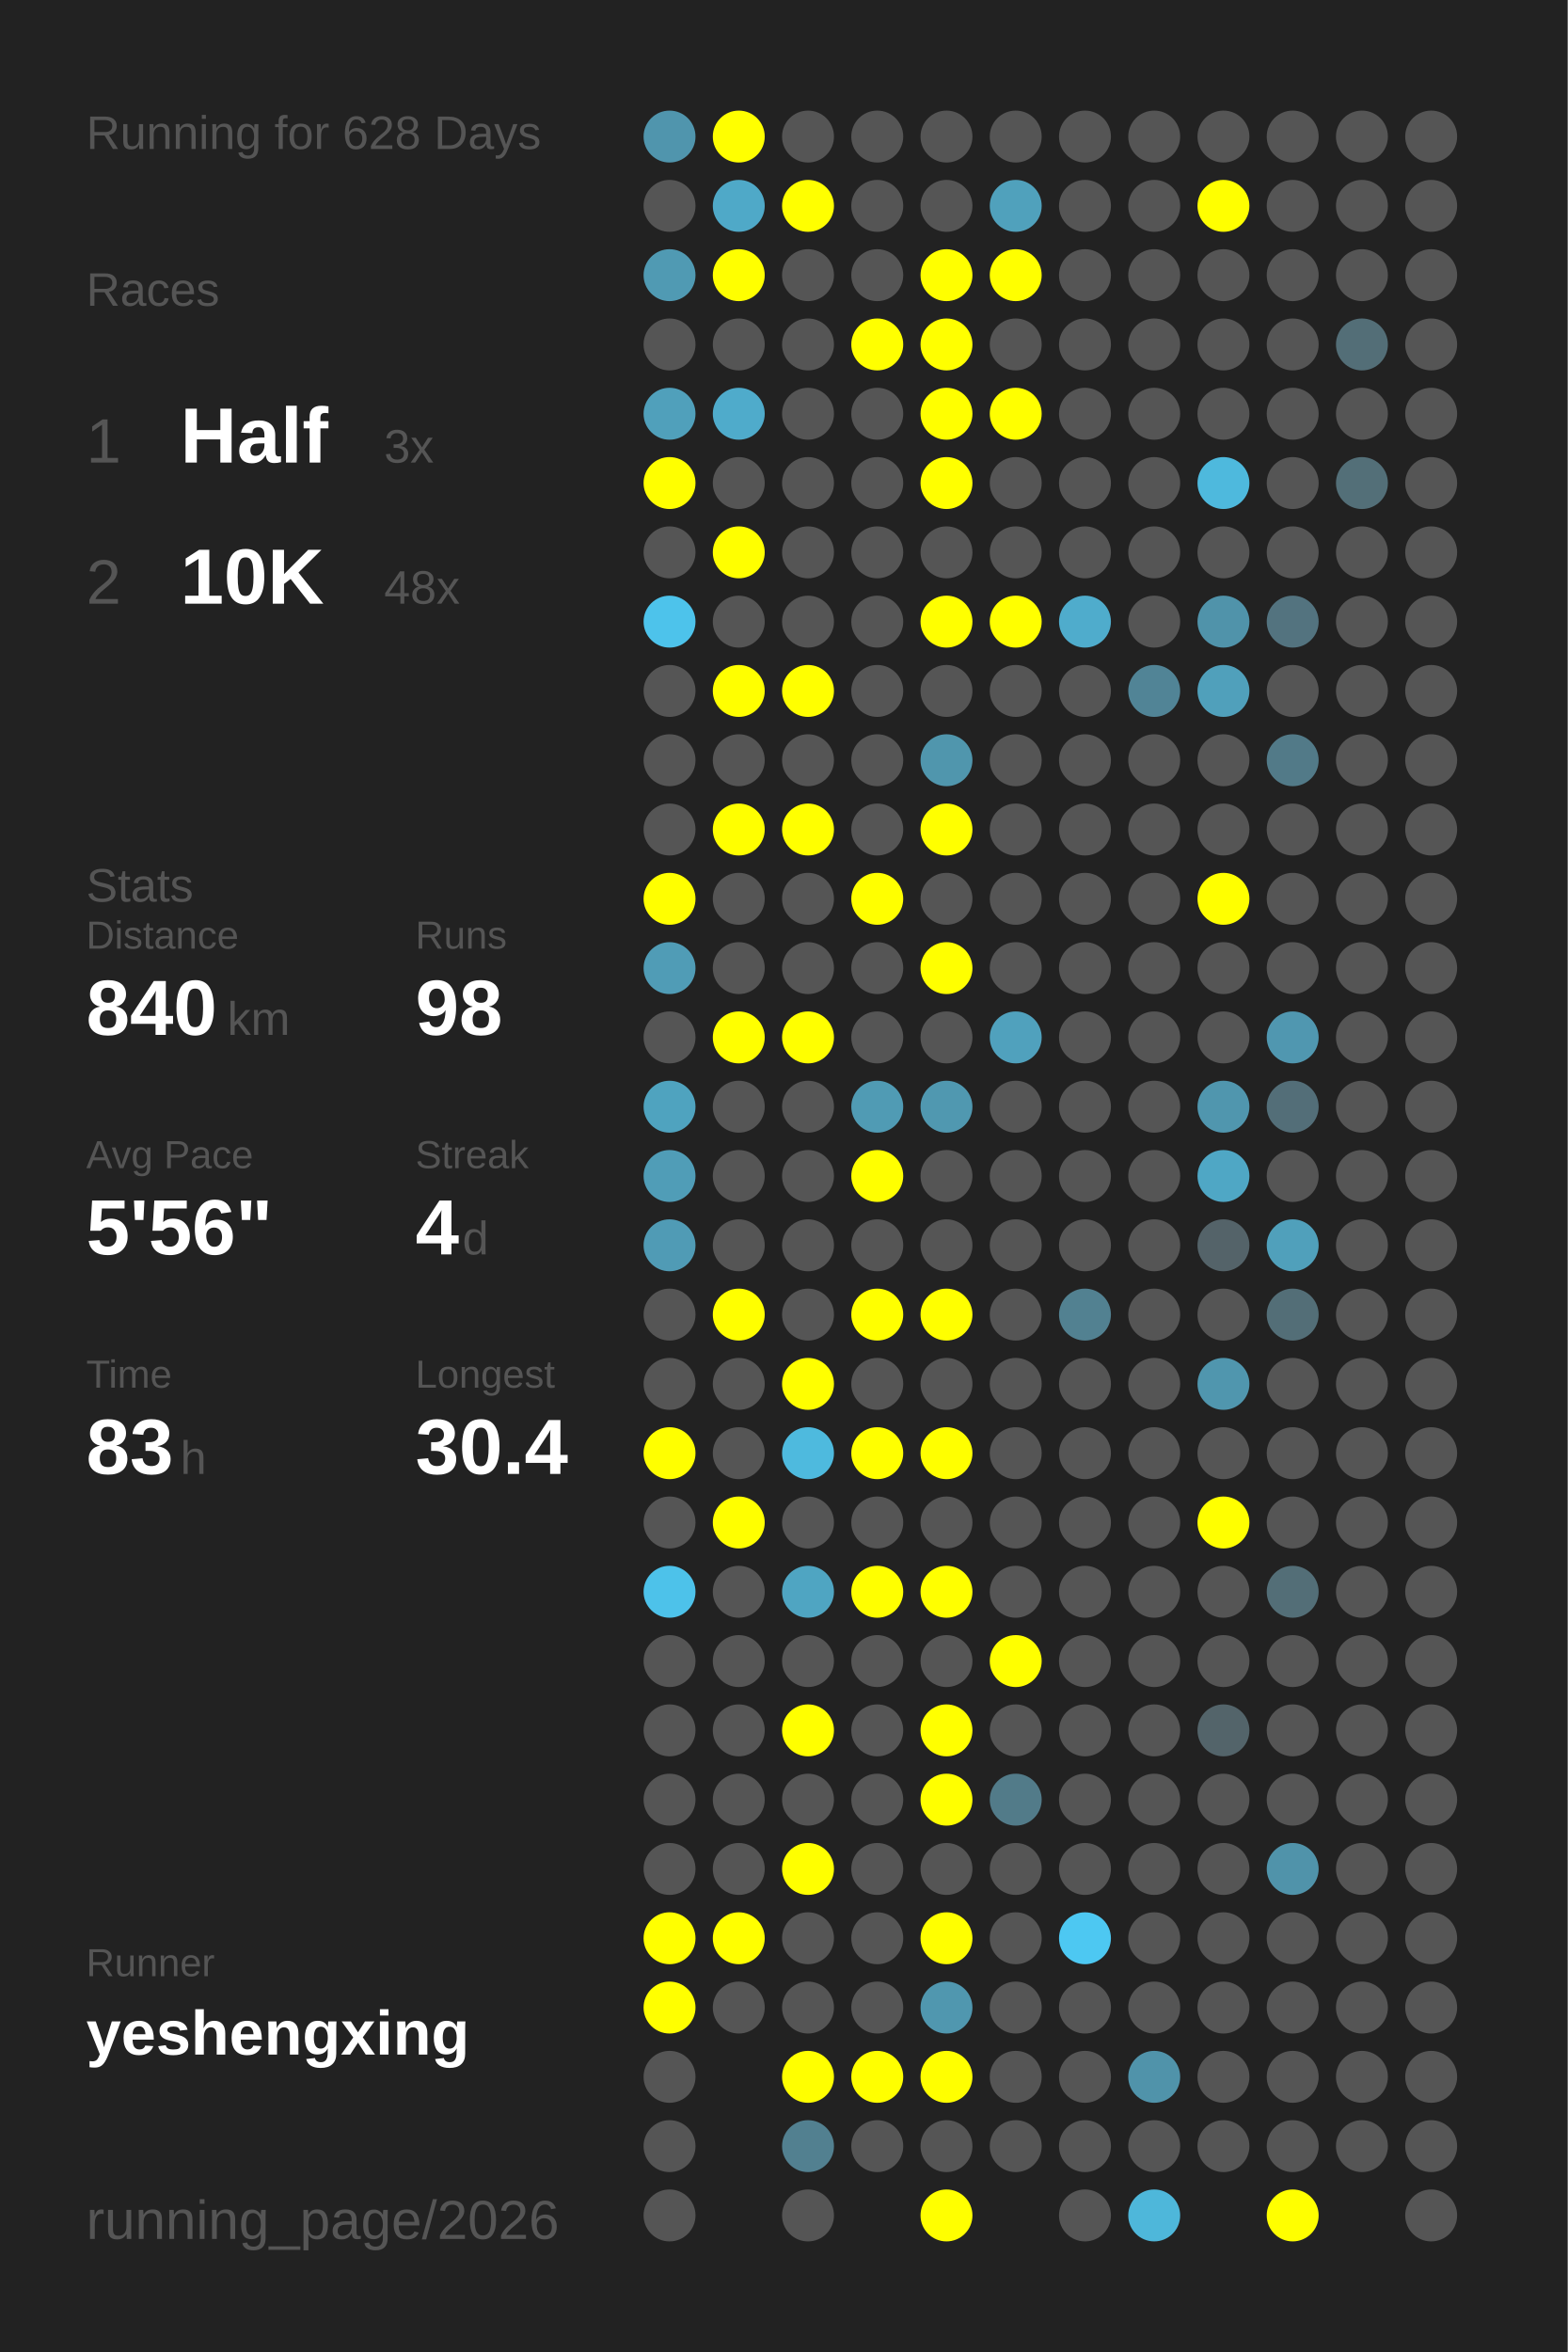
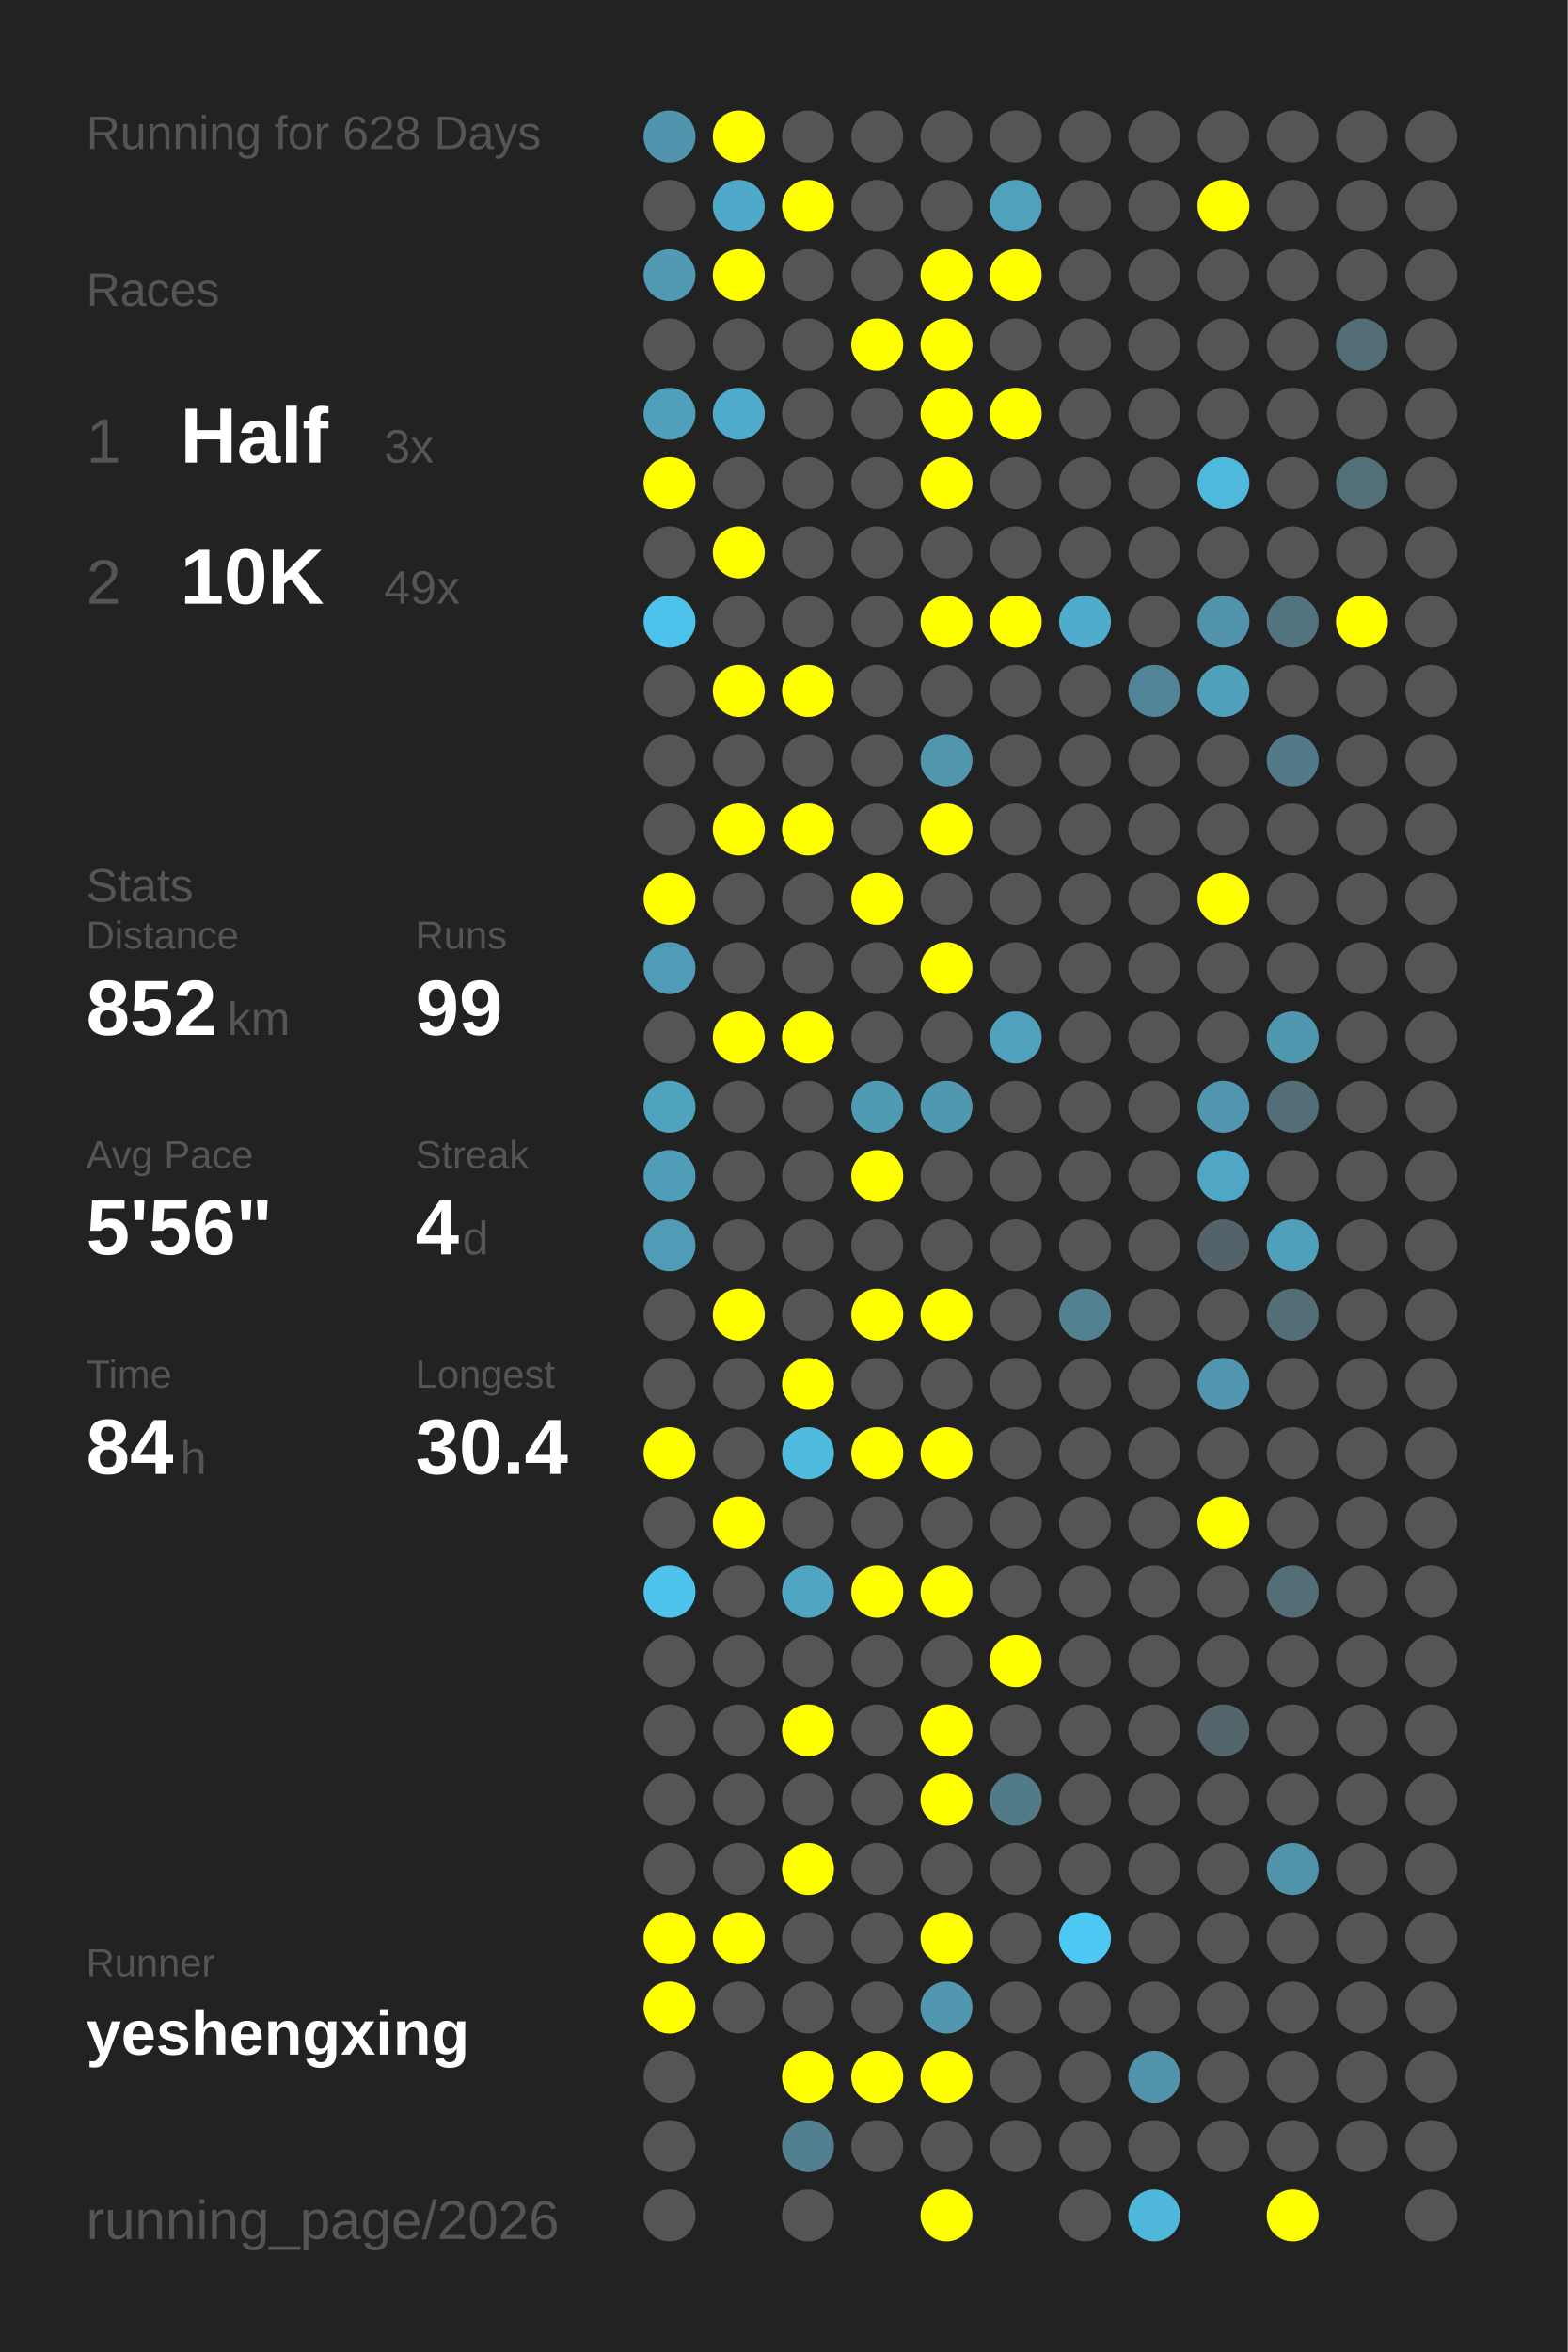
<svg xmlns="http://www.w3.org/2000/svg" baseProfile="full" height="300mm" version="1.1" viewBox="0,0,200,300" width="200mm">
  <defs />
  <rect fill="#222222" height="300" width="200" x="0" y="0" />
  <text fill="#555555" style="font-size:6px; font-family:Arial;" x="11" y="19">Running for 628 Days</text>
  <text fill="#555555" style="font-size:6px; font-family:Arial;" x="11" y="39">Races</text>
  <text fill="#555555" style="font-size:8px; font-family:Arial;" x="11" y="59">1</text>
  <text fill="#FFFFFF" style="font-size:10px; font-family:Arial; font-weight:bold;" x="23" y="59">Half</text>
  <text fill="#555555" style="font-size:6px; font-family:Arial;" x="49" y="59">3x</text>
  <text fill="#555555" style="font-size:8px; font-family:Arial;" x="11" y="77">2</text>
  <text fill="#FFFFFF" style="font-size:10px; font-family:Arial; font-weight:bold;" x="23" y="77">10K</text>
-   <text fill="#555555" style="font-size:6px; font-family:Arial;" x="49" y="77">48x</text>
+   <text fill="#555555" style="font-size:6px; font-family:Arial;" x="49" y="77">49x</text>
  <text fill="#555555" style="font-size:6px; font-family:Arial;" x="11" y="115">Stats</text>
  <text fill="#555555" style="font-size:5px; font-family:Arial;" x="11" y="121">Distance</text>
-   <text fill="#FFFFFF" style="font-size:10px; font-family:Arial; font-weight:bold;" x="11" y="132">840</text>
+   <text fill="#FFFFFF" style="font-size:10px; font-family:Arial; font-weight:bold;" x="11" y="132">852</text>
  <text fill="#555555" style="font-size:6px; font-family:Arial;" x="29" y="132">km</text>
  <text fill="#555555" style="font-size:5px; font-family:Arial;" x="53" y="121">Runs</text>
-   <text fill="#FFFFFF" style="font-size:10px; font-family:Arial; font-weight:bold;" x="53" y="132">98</text>
+   <text fill="#FFFFFF" style="font-size:10px; font-family:Arial; font-weight:bold;" x="53" y="132">99</text>
  <text fill="#555555" style="font-size:5px; font-family:Arial;" x="11" y="149">Avg Pace</text>
  <text fill="#FFFFFF" style="font-size:10px; font-family:Arial; font-weight:bold;" x="11" y="160">5'56"</text>
  <text fill="#555555" style="font-size:5px; font-family:Arial;" x="53" y="149">Streak</text>
  <text fill="#FFFFFF" style="font-size:10px; font-family:Arial; font-weight:bold;" x="53" y="160">4</text>
  <text fill="#555555" style="font-size:6px; font-family:Arial;" x="59" y="160">d</text>
  <text fill="#555555" style="font-size:5px; font-family:Arial;" x="11" y="177">Time</text>
-   <text fill="#FFFFFF" style="font-size:10px; font-family:Arial; font-weight:bold;" x="11" y="188">83</text>
+   <text fill="#FFFFFF" style="font-size:10px; font-family:Arial; font-weight:bold;" x="11" y="188">84</text>
  <text fill="#555555" style="font-size:6px; font-family:Arial;" x="23" y="188">h</text>
  <text fill="#555555" style="font-size:5px; font-family:Arial;" x="53" y="177">Longest</text>
  <text fill="#FFFFFF" style="font-size:10px; font-family:Arial; font-weight:bold;" x="53" y="188">30.4</text>
  <text fill="#555555" style="font-size:5px; font-family:Arial;" x="11" y="252.065">Runner</text>
  <text fill="#FFFFFF" style="font-size:8px; font-family:Arial; font-weight:bold;" x="11" y="262.065">yeshengxing</text>
  <text fill="#555555" style="font-size:7px; font-family:Arial;" x="11" y="285.581">running_page/2026</text>
  <circle cx="85.417" cy="17.419" fill="#5095ad" r="3.312" />
  <circle cx="85.417" cy="26.258" fill="#555555" r="3.312" />
  <circle cx="85.417" cy="35.097" fill="#509ab3" r="3.312" />
  <circle cx="85.417" cy="43.935" fill="#555555" r="3.312" />
  <circle cx="85.417" cy="52.774" fill="#50a0bb" r="3.312" />
  <circle cx="85.417" cy="61.613" fill="#FFFF00" r="3.312" />
  <circle cx="85.417" cy="70.452" fill="#555555" r="3.312" />
  <circle cx="85.417" cy="79.29" fill="#4dc3eb" r="3.312" />
  <circle cx="85.417" cy="88.129" fill="#555555" r="3.312" />
  <circle cx="85.417" cy="96.968" fill="#555555" r="3.312" />
  <circle cx="85.417" cy="105.806" fill="#555555" r="3.312" />
  <circle cx="85.417" cy="114.645" fill="#FFFF00" r="3.312" />
  <circle cx="85.417" cy="123.484" fill="#509cb6" r="3.312" />
  <circle cx="85.417" cy="132.323" fill="#555555" r="3.312" />
  <circle cx="85.417" cy="141.161" fill="#4fa3bf" r="3.312" />
  <circle cx="85.417" cy="150" fill="#509db7" r="3.312" />
  <circle cx="85.417" cy="158.839" fill="#509bb5" r="3.312" />
  <circle cx="85.417" cy="167.677" fill="#555555" r="3.312" />
  <circle cx="85.417" cy="176.516" fill="#555555" r="3.312" />
  <circle cx="85.417" cy="185.355" fill="#FFFF00" r="3.312" />
  <circle cx="85.417" cy="194.194" fill="#555555" r="3.312" />
  <circle cx="85.417" cy="203.032" fill="#4dc2ea" r="3.312" />
  <circle cx="85.417" cy="211.871" fill="#555555" r="3.312" />
  <circle cx="85.417" cy="220.71" fill="#555555" r="3.312" />
  <circle cx="85.417" cy="229.548" fill="#555555" r="3.312" />
  <circle cx="85.417" cy="238.387" fill="#555555" r="3.312" />
  <circle cx="85.417" cy="247.226" fill="#FFFF00" r="3.312" />
  <circle cx="85.417" cy="256.065" fill="#FFFF00" r="3.312" />
  <circle cx="85.417" cy="264.903" fill="#555555" r="3.312" />
  <circle cx="85.417" cy="273.742" fill="#555555" r="3.312" />
  <circle cx="85.417" cy="282.581" fill="#555555" r="3.312" />
  <circle cx="94.25" cy="17.419" fill="#FFFF00" r="3.312" />
  <circle cx="94.25" cy="26.258" fill="#4fa9c8" r="3.312" />
  <circle cx="94.25" cy="35.097" fill="#FFFF00" r="3.312" />
  <circle cx="94.25" cy="43.935" fill="#555555" r="3.312" />
  <circle cx="94.25" cy="52.774" fill="#4fabcb" r="3.312" />
  <circle cx="94.25" cy="61.613" fill="#555555" r="3.312" />
  <circle cx="94.25" cy="70.452" fill="#FFFF00" r="3.312" />
  <circle cx="94.25" cy="79.29" fill="#555555" r="3.312" />
  <circle cx="94.25" cy="88.129" fill="#FFFF00" r="3.312" />
  <circle cx="94.25" cy="96.968" fill="#555555" r="3.312" />
  <circle cx="94.25" cy="105.806" fill="#FFFF00" r="3.312" />
  <circle cx="94.25" cy="114.645" fill="#555555" r="3.312" />
  <circle cx="94.25" cy="123.484" fill="#555555" r="3.312" />
  <circle cx="94.25" cy="132.323" fill="#FFFF00" r="3.312" />
  <circle cx="94.25" cy="141.161" fill="#555555" r="3.312" />
  <circle cx="94.25" cy="150" fill="#555555" r="3.312" />
  <circle cx="94.25" cy="158.839" fill="#555555" r="3.312" />
  <circle cx="94.25" cy="167.677" fill="#FFFF00" r="3.312" />
  <circle cx="94.25" cy="176.516" fill="#555555" r="3.312" />
  <circle cx="94.25" cy="185.355" fill="#555555" r="3.312" />
  <circle cx="94.25" cy="194.194" fill="#FFFF00" r="3.312" />
  <circle cx="94.25" cy="203.032" fill="#555555" r="3.312" />
  <circle cx="94.25" cy="211.871" fill="#555555" r="3.312" />
  <circle cx="94.25" cy="220.71" fill="#555555" r="3.312" />
  <circle cx="94.25" cy="229.548" fill="#555555" r="3.312" />
  <circle cx="94.25" cy="238.387" fill="#555555" r="3.312" />
  <circle cx="94.25" cy="247.226" fill="#FFFF00" r="3.312" />
  <circle cx="94.25" cy="256.065" fill="#555555" r="3.312" />
  <circle cx="103.083" cy="17.419" fill="#555555" r="3.312" />
  <circle cx="103.083" cy="26.258" fill="#FFFF00" r="3.312" />
  <circle cx="103.083" cy="35.097" fill="#555555" r="3.312" />
  <circle cx="103.083" cy="43.935" fill="#555555" r="3.312" />
  <circle cx="103.083" cy="52.774" fill="#555555" r="3.312" />
  <circle cx="103.083" cy="61.613" fill="#555555" r="3.312" />
  <circle cx="103.083" cy="70.452" fill="#555555" r="3.312" />
  <circle cx="103.083" cy="79.29" fill="#555555" r="3.312" />
  <circle cx="103.083" cy="88.129" fill="#FFFF00" r="3.312" />
  <circle cx="103.083" cy="96.968" fill="#555555" r="3.312" />
  <circle cx="103.083" cy="105.806" fill="#FFFF00" r="3.312" />
  <circle cx="103.083" cy="114.645" fill="#555555" r="3.312" />
  <circle cx="103.083" cy="123.484" fill="#555555" r="3.312" />
  <circle cx="103.083" cy="132.323" fill="#FFFF00" r="3.312" />
  <circle cx="103.083" cy="141.161" fill="#555555" r="3.312" />
  <circle cx="103.083" cy="150" fill="#555555" r="3.312" />
  <circle cx="103.083" cy="158.839" fill="#555555" r="3.312" />
  <circle cx="103.083" cy="167.677" fill="#555555" r="3.312" />
  <circle cx="103.083" cy="176.516" fill="#FFFF00" r="3.312" />
  <circle cx="103.083" cy="185.355" fill="#4ebade" r="3.312" />
  <circle cx="103.083" cy="194.194" fill="#555555" r="3.312" />
  <circle cx="103.083" cy="203.032" fill="#4fa5c2" r="3.312" />
  <circle cx="103.083" cy="211.871" fill="#555555" r="3.312" />
  <circle cx="103.083" cy="220.71" fill="#FFFF00" r="3.312" />
  <circle cx="103.083" cy="229.548" fill="#555555" r="3.312" />
  <circle cx="103.083" cy="238.387" fill="#FFFF00" r="3.312" />
  <circle cx="103.083" cy="247.226" fill="#555555" r="3.312" />
  <circle cx="103.083" cy="256.065" fill="#555555" r="3.312" />
  <circle cx="103.083" cy="264.903" fill="#FFFF00" r="3.312" />
  <circle cx="103.083" cy="273.742" fill="#528090" r="3.312" />
  <circle cx="103.083" cy="282.581" fill="#555555" r="3.312" />
  <circle cx="111.917" cy="17.419" fill="#555555" r="3.312" />
  <circle cx="111.917" cy="26.258" fill="#555555" r="3.312" />
  <circle cx="111.917" cy="35.097" fill="#555555" r="3.312" />
  <circle cx="111.917" cy="43.935" fill="#FFFF00" r="3.312" />
  <circle cx="111.917" cy="52.774" fill="#555555" r="3.312" />
  <circle cx="111.917" cy="61.613" fill="#555555" r="3.312" />
  <circle cx="111.917" cy="70.452" fill="#555555" r="3.312" />
  <circle cx="111.917" cy="79.29" fill="#555555" r="3.312" />
  <circle cx="111.917" cy="88.129" fill="#555555" r="3.312" />
  <circle cx="111.917" cy="96.968" fill="#555555" r="3.312" />
  <circle cx="111.917" cy="105.806" fill="#555555" r="3.312" />
  <circle cx="111.917" cy="114.645" fill="#FFFF00" r="3.312" />
  <circle cx="111.917" cy="123.484" fill="#555555" r="3.312" />
  <circle cx="111.917" cy="132.323" fill="#555555" r="3.312" />
  <circle cx="111.917" cy="141.161" fill="#509bb4" r="3.312" />
  <circle cx="111.917" cy="150" fill="#FFFF00" r="3.312" />
  <circle cx="111.917" cy="158.839" fill="#555555" r="3.312" />
  <circle cx="111.917" cy="167.677" fill="#FFFF00" r="3.312" />
  <circle cx="111.917" cy="176.516" fill="#555555" r="3.312" />
  <circle cx="111.917" cy="185.355" fill="#FFFF00" r="3.312" />
  <circle cx="111.917" cy="194.194" fill="#555555" r="3.312" />
  <circle cx="111.917" cy="203.032" fill="#FFFF00" r="3.312" />
  <circle cx="111.917" cy="211.871" fill="#555555" r="3.312" />
  <circle cx="111.917" cy="220.71" fill="#555555" r="3.312" />
  <circle cx="111.917" cy="229.548" fill="#555555" r="3.312" />
  <circle cx="111.917" cy="238.387" fill="#555555" r="3.312" />
  <circle cx="111.917" cy="247.226" fill="#555555" r="3.312" />
  <circle cx="111.917" cy="256.065" fill="#555555" r="3.312" />
  <circle cx="111.917" cy="264.903" fill="#FFFF00" r="3.312" />
  <circle cx="111.917" cy="273.742" fill="#555555" r="3.312" />
  <circle cx="120.75" cy="17.419" fill="#555555" r="3.312" />
  <circle cx="120.75" cy="26.258" fill="#555555" r="3.312" />
  <circle cx="120.75" cy="35.097" fill="#FFFF00" r="3.312" />
  <circle cx="120.75" cy="43.935" fill="#FFFF00" r="3.312" />
  <circle cx="120.75" cy="52.774" fill="#FFFF00" r="3.312" />
  <circle cx="120.75" cy="61.613" fill="#FFFF00" r="3.312" />
  <circle cx="120.75" cy="70.452" fill="#555555" r="3.312" />
  <circle cx="120.75" cy="79.29" fill="#FFFF00" r="3.312" />
  <circle cx="120.75" cy="88.129" fill="#555555" r="3.312" />
  <circle cx="120.75" cy="96.968" fill="#5096ad" r="3.312" />
  <circle cx="120.75" cy="105.806" fill="#FFFF00" r="3.312" />
  <circle cx="120.75" cy="114.645" fill="#555555" r="3.312" />
  <circle cx="120.75" cy="123.484" fill="#FFFF00" r="3.312" />
  <circle cx="120.75" cy="132.323" fill="#555555" r="3.312" />
  <circle cx="120.75" cy="141.161" fill="#5098b0" r="3.312" />
  <circle cx="120.75" cy="150" fill="#555555" r="3.312" />
  <circle cx="120.75" cy="158.839" fill="#555555" r="3.312" />
  <circle cx="120.75" cy="167.677" fill="#FFFF00" r="3.312" />
  <circle cx="120.75" cy="176.516" fill="#555555" r="3.312" />
  <circle cx="120.75" cy="185.355" fill="#FFFF00" r="3.312" />
  <circle cx="120.75" cy="194.194" fill="#555555" r="3.312" />
  <circle cx="120.75" cy="203.032" fill="#FFFF00" r="3.312" />
  <circle cx="120.75" cy="211.871" fill="#555555" r="3.312" />
  <circle cx="120.75" cy="220.71" fill="#FFFF00" r="3.312" />
  <circle cx="120.75" cy="229.548" fill="#FFFF00" r="3.312" />
  <circle cx="120.75" cy="238.387" fill="#555555" r="3.312" />
  <circle cx="120.75" cy="247.226" fill="#FFFF00" r="3.312" />
  <circle cx="120.75" cy="256.065" fill="#5097af" r="3.312" />
  <circle cx="120.75" cy="264.903" fill="#FFFF00" r="3.312" />
  <circle cx="120.75" cy="273.742" fill="#555555" r="3.312" />
  <circle cx="120.75" cy="282.581" fill="#FFFF00" r="3.312" />
  <circle cx="129.583" cy="17.419" fill="#555555" r="3.312" />
  <circle cx="129.583" cy="26.258" fill="#50a1bc" r="3.312" />
  <circle cx="129.583" cy="35.097" fill="#FFFF00" r="3.312" />
  <circle cx="129.583" cy="43.935" fill="#555555" r="3.312" />
  <circle cx="129.583" cy="52.774" fill="#FFFF00" r="3.312" />
  <circle cx="129.583" cy="61.613" fill="#555555" r="3.312" />
  <circle cx="129.583" cy="70.452" fill="#555555" r="3.312" />
  <circle cx="129.583" cy="79.29" fill="#FFFF00" r="3.312" />
  <circle cx="129.583" cy="88.129" fill="#555555" r="3.312" />
  <circle cx="129.583" cy="96.968" fill="#555555" r="3.312" />
  <circle cx="129.583" cy="105.806" fill="#555555" r="3.312" />
  <circle cx="129.583" cy="114.645" fill="#555555" r="3.312" />
  <circle cx="129.583" cy="123.484" fill="#555555" r="3.312" />
  <circle cx="129.583" cy="132.323" fill="#50a1bd" r="3.312" />
  <circle cx="129.583" cy="141.161" fill="#555555" r="3.312" />
  <circle cx="129.583" cy="150" fill="#555555" r="3.312" />
  <circle cx="129.583" cy="158.839" fill="#555555" r="3.312" />
  <circle cx="129.583" cy="167.677" fill="#555555" r="3.312" />
  <circle cx="129.583" cy="176.516" fill="#555555" r="3.312" />
  <circle cx="129.583" cy="185.355" fill="#555555" r="3.312" />
  <circle cx="129.583" cy="194.194" fill="#555555" r="3.312" />
  <circle cx="129.583" cy="203.032" fill="#555555" r="3.312" />
  <circle cx="129.583" cy="211.871" fill="#FFFF00" r="3.312" />
  <circle cx="129.583" cy="220.71" fill="#555555" r="3.312" />
  <circle cx="129.583" cy="229.548" fill="#527b89" r="3.312" />
  <circle cx="129.583" cy="238.387" fill="#555555" r="3.312" />
  <circle cx="129.583" cy="247.226" fill="#555555" r="3.312" />
  <circle cx="129.583" cy="256.065" fill="#555555" r="3.312" />
  <circle cx="129.583" cy="264.903" fill="#555555" r="3.312" />
  <circle cx="129.583" cy="273.742" fill="#555555" r="3.312" />
  <circle cx="138.417" cy="17.419" fill="#555555" r="3.312" />
  <circle cx="138.417" cy="26.258" fill="#555555" r="3.312" />
  <circle cx="138.417" cy="35.097" fill="#555555" r="3.312" />
  <circle cx="138.417" cy="43.935" fill="#555555" r="3.312" />
  <circle cx="138.417" cy="52.774" fill="#555555" r="3.312" />
  <circle cx="138.417" cy="61.613" fill="#555555" r="3.312" />
  <circle cx="138.417" cy="70.452" fill="#555555" r="3.312" />
  <circle cx="138.417" cy="79.29" fill="#4faccc" r="3.312" />
  <circle cx="138.417" cy="88.129" fill="#555555" r="3.312" />
  <circle cx="138.417" cy="96.968" fill="#555555" r="3.312" />
  <circle cx="138.417" cy="105.806" fill="#555555" r="3.312" />
  <circle cx="138.417" cy="114.645" fill="#555555" r="3.312" />
  <circle cx="138.417" cy="123.484" fill="#555555" r="3.312" />
  <circle cx="138.417" cy="132.323" fill="#555555" r="3.312" />
  <circle cx="138.417" cy="141.161" fill="#555555" r="3.312" />
  <circle cx="138.417" cy="150" fill="#555555" r="3.312" />
  <circle cx="138.417" cy="158.839" fill="#555555" r="3.312" />
  <circle cx="138.417" cy="167.677" fill="#528191" r="3.312" />
  <circle cx="138.417" cy="176.516" fill="#555555" r="3.312" />
  <circle cx="138.417" cy="185.355" fill="#555555" r="3.312" />
  <circle cx="138.417" cy="194.194" fill="#555555" r="3.312" />
  <circle cx="138.417" cy="203.032" fill="#555555" r="3.312" />
  <circle cx="138.417" cy="211.871" fill="#555555" r="3.312" />
  <circle cx="138.417" cy="220.71" fill="#555555" r="3.312" />
  <circle cx="138.417" cy="229.548" fill="#555555" r="3.312" />
  <circle cx="138.417" cy="238.387" fill="#555555" r="3.312" />
  <circle cx="138.417" cy="247.226" fill="#4dc8f2" r="3.312" />
  <circle cx="138.417" cy="256.065" fill="#555555" r="3.312" />
  <circle cx="138.417" cy="264.903" fill="#555555" r="3.312" />
  <circle cx="138.417" cy="273.742" fill="#555555" r="3.312" />
  <circle cx="138.417" cy="282.581" fill="#555555" r="3.312" />
  <circle cx="147.25" cy="17.419" fill="#555555" r="3.312" />
  <circle cx="147.25" cy="26.258" fill="#555555" r="3.312" />
  <circle cx="147.25" cy="35.097" fill="#555555" r="3.312" />
  <circle cx="147.25" cy="43.935" fill="#555555" r="3.312" />
  <circle cx="147.25" cy="52.774" fill="#555555" r="3.312" />
  <circle cx="147.25" cy="61.613" fill="#555555" r="3.312" />
  <circle cx="147.25" cy="70.452" fill="#555555" r="3.312" />
  <circle cx="147.25" cy="79.29" fill="#555555" r="3.312" />
  <circle cx="147.25" cy="88.129" fill="#518496" r="3.312" />
  <circle cx="147.25" cy="96.968" fill="#555555" r="3.312" />
  <circle cx="147.25" cy="105.806" fill="#555555" r="3.312" />
  <circle cx="147.25" cy="114.645" fill="#555555" r="3.312" />
  <circle cx="147.25" cy="123.484" fill="#555555" r="3.312" />
  <circle cx="147.25" cy="132.323" fill="#555555" r="3.312" />
  <circle cx="147.25" cy="141.161" fill="#555555" r="3.312" />
  <circle cx="147.25" cy="150" fill="#555555" r="3.312" />
  <circle cx="147.25" cy="158.839" fill="#555555" r="3.312" />
  <circle cx="147.25" cy="167.677" fill="#555555" r="3.312" />
  <circle cx="147.25" cy="176.516" fill="#555555" r="3.312" />
  <circle cx="147.25" cy="185.355" fill="#555555" r="3.312" />
  <circle cx="147.25" cy="194.194" fill="#555555" r="3.312" />
  <circle cx="147.25" cy="203.032" fill="#555555" r="3.312" />
  <circle cx="147.25" cy="211.871" fill="#555555" r="3.312" />
  <circle cx="147.25" cy="220.71" fill="#555555" r="3.312" />
  <circle cx="147.25" cy="229.548" fill="#555555" r="3.312" />
  <circle cx="147.25" cy="238.387" fill="#555555" r="3.312" />
  <circle cx="147.25" cy="247.226" fill="#555555" r="3.312" />
  <circle cx="147.25" cy="256.065" fill="#555555" r="3.312" />
  <circle cx="147.25" cy="264.903" fill="#5093aa" r="3.312" />
  <circle cx="147.25" cy="273.742" fill="#555555" r="3.312" />
  <circle cx="147.25" cy="282.581" fill="#4eb7da" r="3.312" />
  <circle cx="156.083" cy="17.419" fill="#555555" r="3.312" />
  <circle cx="156.083" cy="26.258" fill="#FFFF00" r="3.312" />
  <circle cx="156.083" cy="35.097" fill="#555555" r="3.312" />
  <circle cx="156.083" cy="43.935" fill="#555555" r="3.312" />
  <circle cx="156.083" cy="52.774" fill="#555555" r="3.312" />
  <circle cx="156.083" cy="61.613" fill="#4eb9dd" r="3.312" />
  <circle cx="156.083" cy="70.452" fill="#555555" r="3.312" />
  <circle cx="156.083" cy="79.29" fill="#5093aa" r="3.312" />
  <circle cx="156.083" cy="88.129" fill="#50a0bb" r="3.312" />
  <circle cx="156.083" cy="96.968" fill="#555555" r="3.312" />
  <circle cx="156.083" cy="105.806" fill="#555555" r="3.312" />
  <circle cx="156.083" cy="114.645" fill="#FFFF00" r="3.312" />
  <circle cx="156.083" cy="123.484" fill="#555555" r="3.312" />
  <circle cx="156.083" cy="132.323" fill="#555555" r="3.312" />
  <circle cx="156.083" cy="141.161" fill="#5096ae" r="3.312" />
  <circle cx="156.083" cy="150" fill="#4fa7c5" r="3.312" />
  <circle cx="156.083" cy="158.839" fill="#546369" r="3.312" />
  <circle cx="156.083" cy="167.677" fill="#555555" r="3.312" />
  <circle cx="156.083" cy="176.516" fill="#5096ae" r="3.312" />
  <circle cx="156.083" cy="185.355" fill="#555555" r="3.312" />
  <circle cx="156.083" cy="194.194" fill="#FFFF00" r="3.312" />
  <circle cx="156.083" cy="203.032" fill="#555555" r="3.312" />
  <circle cx="156.083" cy="211.871" fill="#555555" r="3.312" />
  <circle cx="156.083" cy="220.71" fill="#53646a" r="3.312" />
  <circle cx="156.083" cy="229.548" fill="#555555" r="3.312" />
  <circle cx="156.083" cy="238.387" fill="#555555" r="3.312" />
  <circle cx="156.083" cy="247.226" fill="#555555" r="3.312" />
  <circle cx="156.083" cy="256.065" fill="#555555" r="3.312" />
  <circle cx="156.083" cy="264.903" fill="#555555" r="3.312" />
  <circle cx="156.083" cy="273.742" fill="#555555" r="3.312" />
  <circle cx="164.917" cy="17.419" fill="#555555" r="3.312" />
  <circle cx="164.917" cy="26.258" fill="#555555" r="3.312" />
  <circle cx="164.917" cy="35.097" fill="#555555" r="3.312" />
  <circle cx="164.917" cy="43.935" fill="#555555" r="3.312" />
  <circle cx="164.917" cy="52.774" fill="#555555" r="3.312" />
  <circle cx="164.917" cy="61.613" fill="#555555" r="3.312" />
  <circle cx="164.917" cy="70.452" fill="#555555" r="3.312" />
  <circle cx="164.917" cy="79.29" fill="#53737f" r="3.312" />
  <circle cx="164.917" cy="88.129" fill="#555555" r="3.312" />
  <circle cx="164.917" cy="96.968" fill="#527a88" r="3.312" />
  <circle cx="164.917" cy="105.806" fill="#555555" r="3.312" />
  <circle cx="164.917" cy="114.645" fill="#555555" r="3.312" />
  <circle cx="164.917" cy="123.484" fill="#555555" r="3.312" />
  <circle cx="164.917" cy="132.323" fill="#5097b0" r="3.312" />
  <circle cx="164.917" cy="141.161" fill="#536e78" r="3.312" />
  <circle cx="164.917" cy="150" fill="#555555" r="3.312" />
  <circle cx="164.917" cy="158.839" fill="#50a0bb" r="3.312" />
  <circle cx="164.917" cy="167.677" fill="#536e77" r="3.312" />
  <circle cx="164.917" cy="176.516" fill="#555555" r="3.312" />
  <circle cx="164.917" cy="185.355" fill="#555555" r="3.312" />
  <circle cx="164.917" cy="194.194" fill="#555555" r="3.312" />
  <circle cx="164.917" cy="203.032" fill="#536e77" r="3.312" />
  <circle cx="164.917" cy="211.871" fill="#555555" r="3.312" />
  <circle cx="164.917" cy="220.71" fill="#555555" r="3.312" />
  <circle cx="164.917" cy="229.548" fill="#555555" r="3.312" />
  <circle cx="164.917" cy="238.387" fill="#5093aa" r="3.312" />
  <circle cx="164.917" cy="247.226" fill="#555555" r="3.312" />
  <circle cx="164.917" cy="256.065" fill="#555555" r="3.312" />
  <circle cx="164.917" cy="264.903" fill="#555555" r="3.312" />
  <circle cx="164.917" cy="273.742" fill="#555555" r="3.312" />
  <circle cx="164.917" cy="282.581" fill="#FFFF00" r="3.312" />
  <circle cx="173.75" cy="17.419" fill="#555555" r="3.312" />
  <circle cx="173.75" cy="26.258" fill="#555555" r="3.312" />
  <circle cx="173.75" cy="35.097" fill="#555555" r="3.312" />
  <circle cx="173.75" cy="43.935" fill="#536e77" r="3.312" />
  <circle cx="173.75" cy="52.774" fill="#555555" r="3.312" />
  <circle cx="173.75" cy="61.613" fill="#536f78" r="3.312" />
  <circle cx="173.75" cy="70.452" fill="#555555" r="3.312" />
-   <circle cx="173.75" cy="79.29" fill="#555555" r="3.312" />
+   <circle cx="173.75" cy="79.29" fill="#FFFF00" r="3.312" />
  <circle cx="173.75" cy="88.129" fill="#555555" r="3.312" />
  <circle cx="173.75" cy="96.968" fill="#555555" r="3.312" />
  <circle cx="173.75" cy="105.806" fill="#555555" r="3.312" />
  <circle cx="173.75" cy="114.645" fill="#555555" r="3.312" />
  <circle cx="173.75" cy="123.484" fill="#555555" r="3.312" />
  <circle cx="173.75" cy="132.323" fill="#555555" r="3.312" />
  <circle cx="173.75" cy="141.161" fill="#555555" r="3.312" />
  <circle cx="173.75" cy="150" fill="#555555" r="3.312" />
  <circle cx="173.75" cy="158.839" fill="#555555" r="3.312" />
  <circle cx="173.75" cy="167.677" fill="#555555" r="3.312" />
  <circle cx="173.75" cy="176.516" fill="#555555" r="3.312" />
  <circle cx="173.75" cy="185.355" fill="#555555" r="3.312" />
  <circle cx="173.75" cy="194.194" fill="#555555" r="3.312" />
  <circle cx="173.75" cy="203.032" fill="#555555" r="3.312" />
  <circle cx="173.75" cy="211.871" fill="#555555" r="3.312" />
  <circle cx="173.75" cy="220.71" fill="#555555" r="3.312" />
  <circle cx="173.75" cy="229.548" fill="#555555" r="3.312" />
  <circle cx="173.75" cy="238.387" fill="#555555" r="3.312" />
  <circle cx="173.75" cy="247.226" fill="#555555" r="3.312" />
  <circle cx="173.75" cy="256.065" fill="#555555" r="3.312" />
  <circle cx="173.75" cy="264.903" fill="#555555" r="3.312" />
  <circle cx="173.75" cy="273.742" fill="#555555" r="3.312" />
  <circle cx="182.583" cy="17.419" fill="#555555" r="3.312" />
  <circle cx="182.583" cy="26.258" fill="#555555" r="3.312" />
  <circle cx="182.583" cy="35.097" fill="#555555" r="3.312" />
  <circle cx="182.583" cy="43.935" fill="#555555" r="3.312" />
  <circle cx="182.583" cy="52.774" fill="#555555" r="3.312" />
  <circle cx="182.583" cy="61.613" fill="#555555" r="3.312" />
  <circle cx="182.583" cy="70.452" fill="#555555" r="3.312" />
  <circle cx="182.583" cy="79.29" fill="#555555" r="3.312" />
  <circle cx="182.583" cy="88.129" fill="#555555" r="3.312" />
  <circle cx="182.583" cy="96.968" fill="#555555" r="3.312" />
  <circle cx="182.583" cy="105.806" fill="#555555" r="3.312" />
  <circle cx="182.583" cy="114.645" fill="#555555" r="3.312" />
  <circle cx="182.583" cy="123.484" fill="#555555" r="3.312" />
  <circle cx="182.583" cy="132.323" fill="#555555" r="3.312" />
  <circle cx="182.583" cy="141.161" fill="#555555" r="3.312" />
  <circle cx="182.583" cy="150" fill="#555555" r="3.312" />
  <circle cx="182.583" cy="158.839" fill="#555555" r="3.312" />
  <circle cx="182.583" cy="167.677" fill="#555555" r="3.312" />
  <circle cx="182.583" cy="176.516" fill="#555555" r="3.312" />
  <circle cx="182.583" cy="185.355" fill="#555555" r="3.312" />
  <circle cx="182.583" cy="194.194" fill="#555555" r="3.312" />
  <circle cx="182.583" cy="203.032" fill="#555555" r="3.312" />
  <circle cx="182.583" cy="211.871" fill="#555555" r="3.312" />
  <circle cx="182.583" cy="220.71" fill="#555555" r="3.312" />
  <circle cx="182.583" cy="229.548" fill="#555555" r="3.312" />
  <circle cx="182.583" cy="238.387" fill="#555555" r="3.312" />
  <circle cx="182.583" cy="247.226" fill="#555555" r="3.312" />
  <circle cx="182.583" cy="256.065" fill="#555555" r="3.312" />
  <circle cx="182.583" cy="264.903" fill="#555555" r="3.312" />
  <circle cx="182.583" cy="273.742" fill="#555555" r="3.312" />
  <circle cx="182.583" cy="282.581" fill="#555555" r="3.312" />
</svg>
